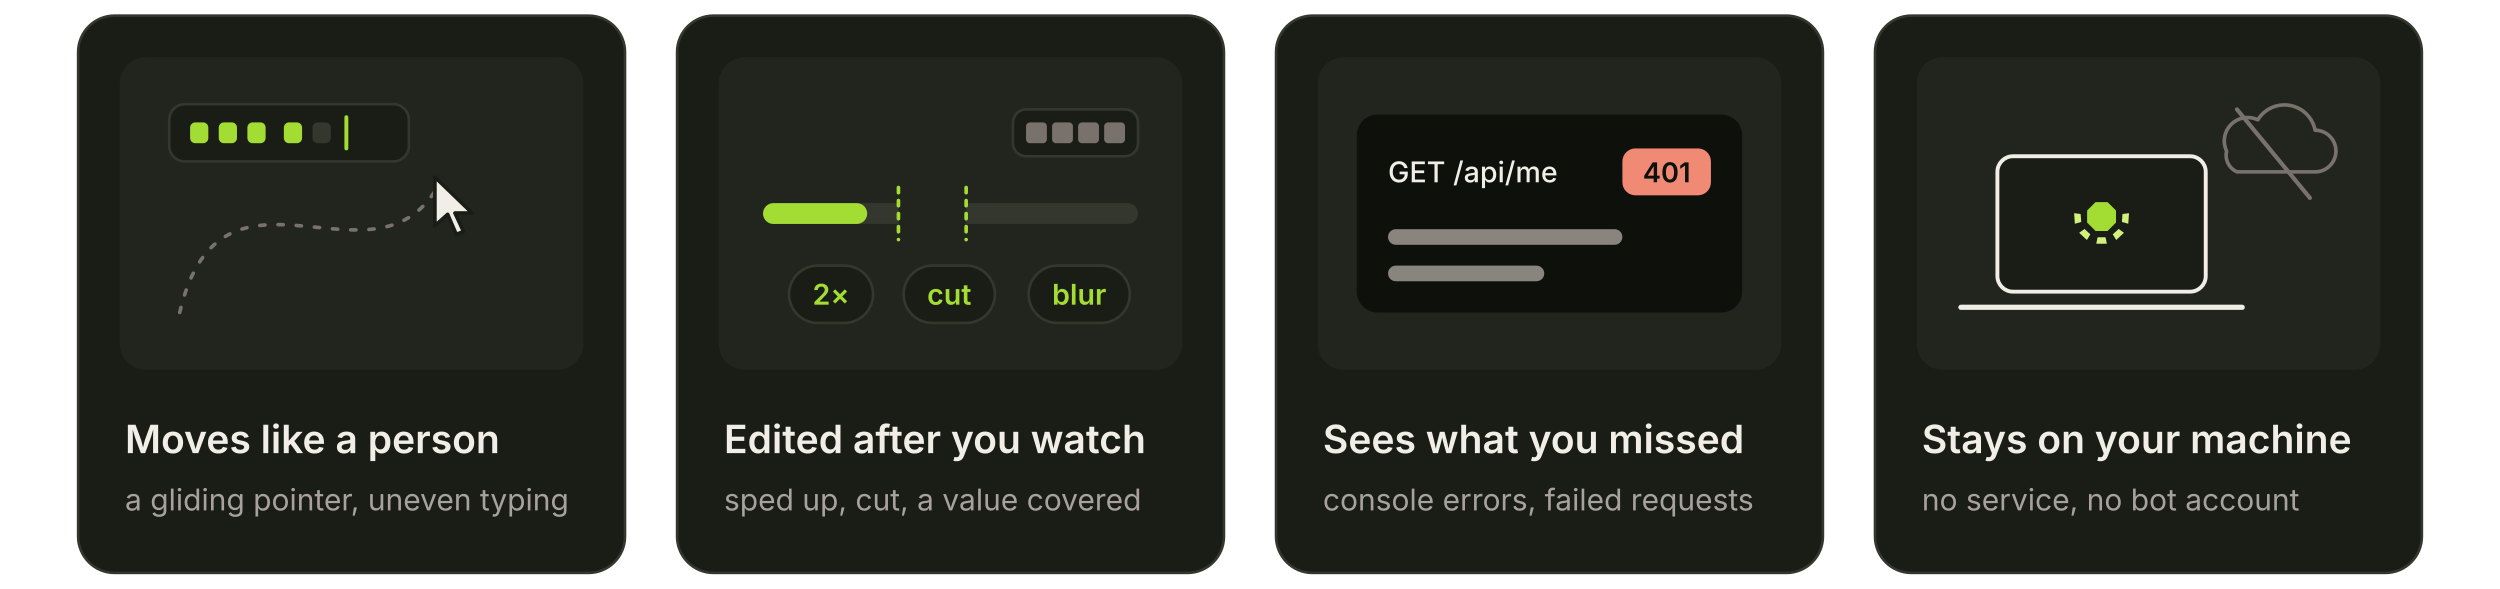
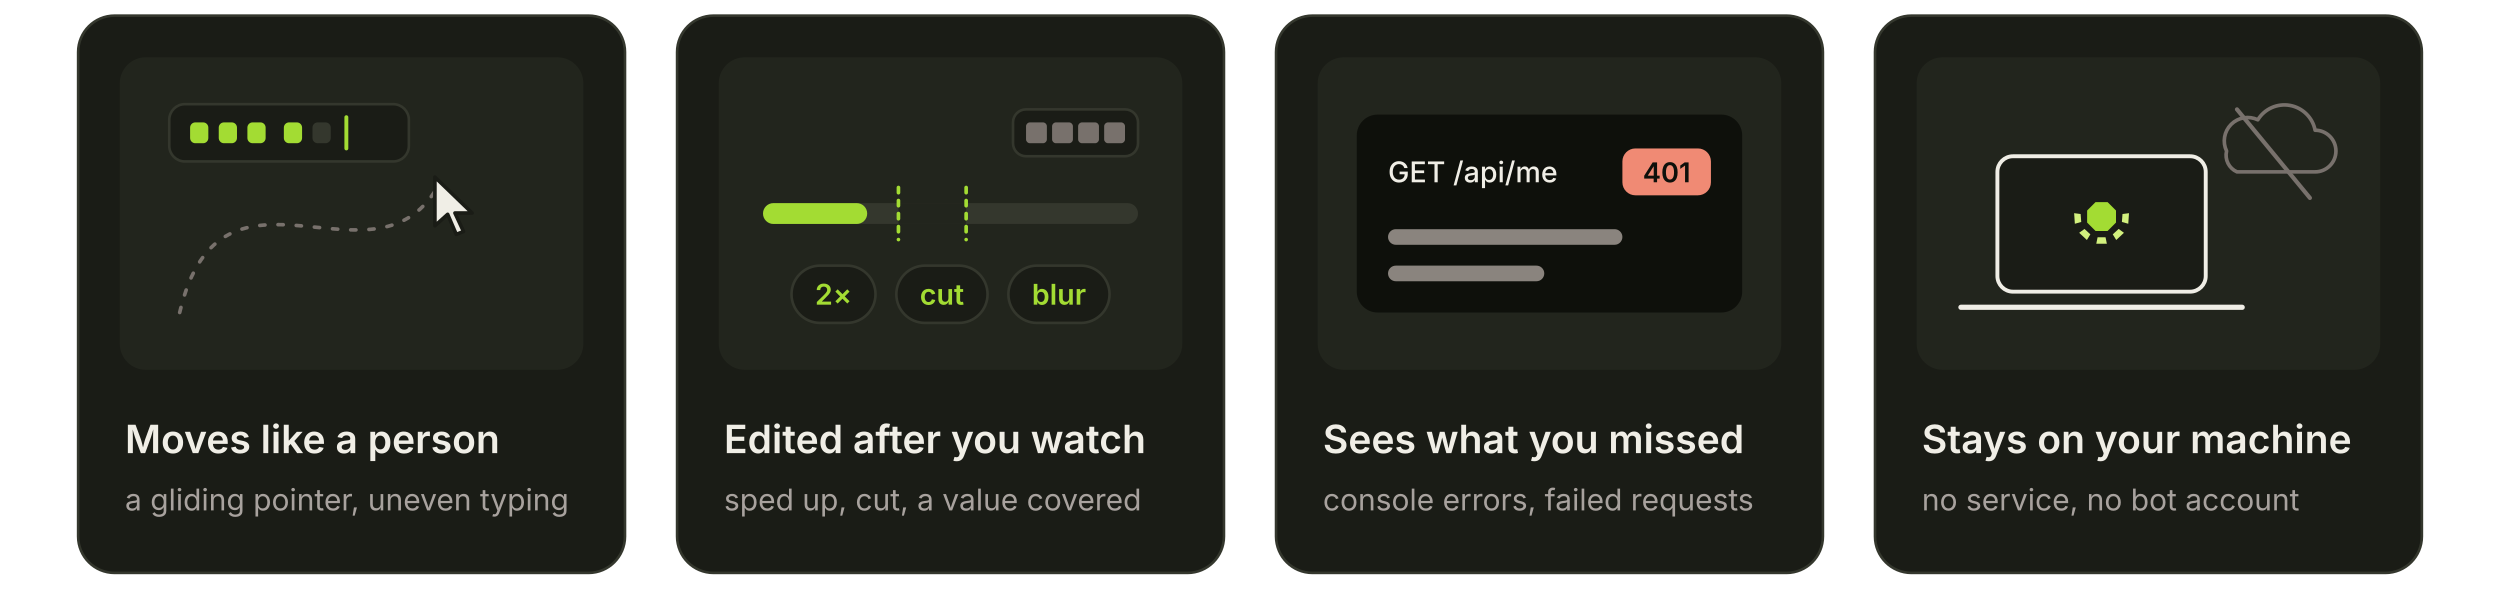
<svg xmlns="http://www.w3.org/2000/svg" viewBox="0 0 960 226" width="960" height="226" role="img" aria-label="Moves like a person, edited after you watch, catches console errors, stays on your machine">
  <defs>
    <path id="g0" d="M150 0V1490H552L835 721Q850 678 868 611Q887 543 906 465Q926 387 943 313Q961 238 973 181H919Q931 237 948 310Q966 384 985 462Q1005 541 1023 609Q1042 677 1056 721L1336 1490H1739V0H1473V752Q1473 800 1474 868Q1475 936 1477 1014Q1479 1092 1481 1172Q1483 1251 1483 1323H1502Q1482 1244 1459 1162Q1435 1079 1412 1001Q1389 924 1369 859Q1348 794 1333 752L1058 0H831L552 752Q537 794 517 857Q496 921 473 998Q449 1075 426 1158Q402 1242 379 1323H401Q402 1256 404 1177Q406 1099 408 1020Q409 941 411 872Q412 802 412 752V0Z" />
    <path id="g1" d="M623 -23Q460 -23 340 50Q220 122 155 252Q89 381 89 553Q89 727 155 858Q220 988 340 1060Q460 1132 623 1132Q787 1132 907 1060Q1027 988 1092 858Q1158 727 1158 553Q1158 381 1092 252Q1027 122 907 50Q787 -23 623 -23ZM623 188Q714 188 774 237Q835 286 864 369Q894 452 894 554Q894 657 864 740Q835 823 774 872Q714 921 623 921Q532 921 473 872Q413 823 383 740Q354 658 354 554Q354 452 383 369Q413 286 473 237Q532 188 623 188Z" />
    <path id="g2" d="M455 0 39 1118H317L521 510Q557 403 583 295Q609 187 636 76H571Q599 187 624 295Q650 403 685 510L888 1118H1164L746 0Z" />
    <path id="g3" d="M632 -23Q463 -23 342 48Q220 119 154 248Q89 377 89 552Q89 725 154 855Q218 985 337 1059Q455 1132 615 1132Q717 1132 809 1099Q902 1066 973 997Q1045 928 1085 822Q1126 715 1126 568V486H212V663H997L875 611Q875 705 846 777Q817 848 759 888Q702 928 616 928Q530 928 470 888Q410 847 379 779Q347 712 347 629V507Q347 401 383 328Q419 255 484 218Q549 181 635 181Q692 181 739 198Q785 214 819 246Q853 279 870 326L1109 277Q1082 187 1017 120Q952 52 854 15Q757 -23 632 -23Z" />
    <path id="g4" d="M561 -23Q432 -23 333 14Q234 51 171 122Q107 193 88 294L331 340Q354 257 413 217Q471 176 566 176Q662 176 718 215Q775 253 775 310Q775 358 738 390Q701 421 624 438L433 479Q275 513 197 591Q119 669 119 792Q119 896 176 972Q233 1048 335 1090Q436 1132 570 1132Q697 1132 788 1096Q880 1060 936 995Q993 931 1015 844L783 798Q764 857 714 897Q664 938 573 938Q490 938 435 902Q379 865 379 808Q379 759 416 727Q453 695 538 677L728 637Q887 603 964 528Q1041 453 1041 335Q1041 229 980 148Q919 68 810 23Q702 -23 561 -23Z" />
    <path id="g6" d="M398 1490V0H138V1490Z" />
    <path id="g7" d="M138 0V1118H398V0ZM268 1276Q206 1276 161 1318Q117 1360 117 1418Q117 1478 161 1520Q206 1561 268 1561Q331 1561 375 1520Q420 1478 420 1419Q420 1360 375 1318Q331 1276 268 1276Z" />
    <path id="g8" d="M376 352V667H417L820 1118H1125L631 567H577ZM138 0V1490H398V0ZM839 0 473 509 649 693 1151 0Z" />
    <path id="g9" d="M450 -23Q344 -23 259 15Q174 54 125 129Q76 204 76 314Q76 409 111 471Q147 533 207 570Q268 607 344 626Q420 645 502 653Q599 664 660 672Q721 680 749 698Q778 716 778 754V759Q778 814 756 852Q734 891 690 911Q647 932 583 932Q518 932 471 912Q423 892 393 860Q363 828 349 791L108 840Q141 939 210 1004Q279 1068 375 1100Q470 1132 582 1132Q661 1132 741 1113Q822 1095 889 1051Q956 1007 997 933Q1038 859 1038 747V0H789V154H779Q754 107 711 66Q667 26 602 1Q538 -23 450 -23ZM517 170Q598 170 656 202Q715 234 747 286Q780 339 780 401V533Q767 523 737 514Q706 505 669 498Q631 491 595 486Q558 481 533 478Q475 470 428 452Q381 434 354 401Q328 369 328 317Q328 269 352 236Q377 204 419 187Q462 170 517 170Z" />
    <path id="g10" d="M138 -418V1118H392V933H409Q429 973 466 1019Q503 1065 566 1099Q630 1132 729 1132Q859 1132 963 1066Q1067 1000 1128 871Q1190 743 1190 557Q1190 373 1130 244Q1070 115 965 48Q861 -20 728 -20Q633 -20 569 12Q505 45 467 91Q429 137 409 177H398V-418ZM658 194Q745 194 804 241Q863 289 893 371Q923 454 923 558Q923 662 894 743Q864 825 805 871Q746 918 658 918Q572 918 513 873Q454 828 423 748Q393 667 393 558Q393 449 424 367Q454 285 514 239Q573 194 658 194Z" />
    <path id="g11" d="M138 0V1118H390V931H402Q432 1028 507 1081Q582 1133 678 1133Q700 1133 727 1131Q754 1129 773 1126V887Q757 892 721 896Q685 900 650 900Q578 900 520 869Q463 838 430 784Q398 729 398 658V0Z" />
    <path id="g12" d="M398 655V0H138V1118H384L388 842H367Q414 987 505 1059Q596 1132 733 1132Q848 1132 934 1083Q1020 1034 1068 940Q1115 846 1115 711V0H855V671Q855 783 797 847Q739 911 637 911Q568 911 514 881Q460 851 429 794Q398 736 398 655Z" />
    <path id="g13" d="M471 -26Q365 -26 278 14Q192 54 141 131Q90 208 90 318Q90 414 128 474Q166 534 230 568Q293 603 370 620Q447 637 525 647Q625 660 688 667Q751 674 782 691Q812 708 812 749V755Q812 825 786 874Q760 922 708 948Q656 974 578 974Q498 974 441 949Q384 924 348 886Q313 849 295 810L122 867Q165 969 238 1026Q311 1084 399 1108Q487 1132 573 1132Q629 1132 700 1118Q772 1105 838 1065Q905 1025 948 946Q992 868 992 737V0H815V152H803Q784 113 742 72Q700 30 633 2Q566 -26 471 -26ZM502 133Q602 133 671 172Q740 211 776 274Q812 336 812 404V559Q801 546 764 536Q727 525 680 517Q632 509 588 504Q543 498 517 495Q452 487 396 468Q339 448 305 410Q271 373 271 309Q271 251 301 212Q331 173 383 153Q435 133 502 133Z" />
    <path id="g15" d="M611 -442Q487 -442 396 -410Q306 -379 246 -327Q186 -275 151 -214L297 -120Q321 -152 356 -191Q392 -230 452 -258Q513 -285 611 -285Q745 -285 832 -221Q918 -157 918 -19V205H901Q882 173 848 129Q813 85 748 52Q684 18 576 18Q442 18 335 82Q228 145 166 267Q104 389 104 564Q104 737 165 864Q226 992 334 1062Q441 1132 580 1132Q688 1132 752 1096Q817 1061 852 1015Q887 969 906 939H923V1118H1098V-29Q1098 -173 1033 -264Q968 -356 858 -399Q747 -442 611 -442ZM606 178Q708 178 778 224Q848 271 884 358Q920 446 920 568Q920 687 884 778Q849 868 779 920Q709 971 606 971Q500 971 429 916Q358 862 322 771Q287 680 287 568Q287 453 323 365Q359 277 430 228Q501 178 606 178Z" />
    <path id="g16" d="M338 1490V0H158V1490Z" />
    <path id="g17" d="M158 0V1118H338V0ZM249 1301Q198 1301 161 1336Q124 1371 124 1420Q124 1470 161 1504Q198 1539 249 1539Q301 1539 338 1504Q375 1470 375 1420Q375 1371 338 1336Q301 1301 249 1301Z" />
    <path id="g18" d="M577 -24Q438 -24 331 47Q224 118 164 248Q104 378 104 556Q104 733 164 862Q225 992 332 1062Q439 1132 578 1132Q687 1132 751 1096Q815 1060 850 1014Q884 969 902 939H916V1490H1096V0H922V173H902Q884 142 848 96Q813 49 748 12Q684 -24 577 -24ZM604 137Q706 137 776 190Q846 244 882 339Q918 434 918 558Q918 682 882 774Q847 867 777 919Q707 971 604 971Q498 971 428 916Q357 861 322 768Q287 674 287 558Q287 441 322 346Q358 250 429 194Q500 137 604 137Z" />
    <path id="g19" d="M338 670V0H158V1118H331L332 847H307Q358 1002 452 1067Q547 1132 674 1132Q787 1132 872 1086Q957 1039 1004 946Q1052 852 1052 710V0H872V695Q872 824 804 897Q737 970 620 970Q540 970 476 935Q412 900 375 833Q338 766 338 670Z" />
    <path id="g20" d="M158 -418V1118H332V939H352Q371 969 405 1014Q439 1060 503 1096Q567 1132 676 1132Q816 1132 922 1062Q1029 992 1090 862Q1150 733 1150 556Q1150 378 1090 248Q1030 118 924 47Q817 -24 677 -24Q571 -24 506 12Q441 49 406 96Q371 142 352 173H338V-418ZM650 137Q755 137 826 194Q896 250 932 346Q967 441 967 558Q967 674 932 768Q897 861 826 916Q756 971 650 971Q547 971 477 919Q407 867 372 774Q336 682 336 558Q336 434 372 339Q408 244 478 190Q549 137 650 137Z" />
    <path id="g21" d="M613 -24Q461 -24 346 48Q232 120 168 250Q104 380 104 552Q104 727 168 858Q232 988 346 1060Q461 1132 613 1132Q766 1132 881 1060Q996 988 1060 858Q1124 727 1124 552Q1124 380 1060 250Q996 120 881 48Q766 -24 613 -24ZM613 137Q726 137 799 195Q872 253 907 348Q942 442 942 552Q942 663 907 758Q872 854 799 912Q726 971 613 971Q501 971 429 912Q357 854 322 759Q287 664 287 552Q287 442 322 348Q357 253 429 195Q501 137 613 137Z" />
    <path id="g22" d="M598 1118V964H20V1118ZM188 1384H368V290Q368 215 398 180Q429 146 500 146Q517 146 544 150Q570 154 592 158L629 6Q601 -4 566 -9Q530 -14 495 -14Q350 -14 269 62Q188 139 188 276Z" />
    <path id="g23" d="M628 -24Q466 -24 348 48Q231 120 168 249Q104 378 104 550Q104 722 166 853Q228 984 342 1058Q455 1132 607 1132Q696 1132 782 1102Q869 1073 940 1008Q1010 942 1052 835Q1094 728 1094 573V498H226V650H997L913 594Q913 704 878 790Q844 875 776 924Q708 972 607 972Q506 972 434 922Q362 873 324 794Q286 714 286 623V522Q286 398 329 312Q372 225 450 180Q527 136 629 136Q695 136 749 155Q803 174 842 212Q881 251 902 308L1076 260Q1050 176 988 112Q926 48 834 12Q743 -24 628 -24Z" />
    <path id="g24" d="M158 0V1118H332V946H344Q375 1031 454 1082Q534 1134 634 1134Q654 1134 682 1133Q709 1132 725 1131V950Q717 952 685 956Q653 960 617 960Q537 960 474 926Q410 893 374 834Q338 776 338 700V0Z" />
    <path id="g25" d="M128 -359 216 208H422L266 -359Z" />
    <path id="g26" d="M537 -14Q424 -14 338 32Q253 79 206 173Q158 267 158 408V1118H338V423Q338 294 406 221Q474 148 591 148Q671 148 734 183Q798 218 835 286Q872 353 872 448V1118H1053V0H879V271H903Q851 114 756 50Q660 -14 537 -14Z" />
    <path id="g27" d="M481 0 54 1118H251L489 455Q527 352 554 250Q580 147 609 51H543Q572 147 598 250Q625 352 662 455L900 1118H1097L670 0Z" />
    <path id="g28" d="M140 -405 186 -249 205 -254Q260 -268 305 -262Q350 -255 386 -217Q422 -179 449 -99L481 -6L54 1118H251L489 455Q527 351 553 249Q579 147 608 51H542Q571 147 598 250Q624 352 661 455L901 1118H1097L606 -167Q572 -256 524 -314Q477 -371 414 -398Q351 -426 272 -426Q224 -426 189 -419Q154 -412 140 -405Z" />
    <path id="g29" d="M134 0V192L651 701Q724 776 773 834Q823 892 849 947Q874 1001 874 1065Q874 1135 842 1186Q809 1237 754 1265Q698 1292 627 1292Q552 1292 497 1262Q441 1232 411 1176Q381 1121 381 1044H126Q126 1185 191 1290Q255 1395 369 1452Q482 1510 630 1510Q779 1510 892 1454Q1005 1398 1068 1301Q1131 1203 1131 1078Q1131 995 1100 916Q1069 837 989 737Q909 638 763 498L504 234V223H1153V0Z" />
    <path id="g30" d="M1036 83 184 934 347 1099 1198 245ZM347 83 184 245 1036 1099 1198 934Z" />
    <path id="g31" d="M623 -23Q460 -23 340 50Q220 122 155 252Q89 381 89 553Q89 727 155 858Q220 988 340 1060Q460 1132 623 1132Q716 1132 796 1108Q876 1084 939 1038Q1002 993 1045 928Q1087 863 1105 781L862 730Q851 773 831 809Q810 844 780 869Q750 894 711 908Q672 921 625 921Q534 921 474 873Q414 824 384 742Q354 659 354 554Q354 451 384 368Q414 285 474 237Q534 188 625 188Q673 188 712 202Q752 216 783 242Q813 268 834 305Q855 342 865 387L1108 336Q1090 252 1048 186Q1005 120 942 73Q878 27 798 2Q717 -23 623 -23Z" />
    <path id="g32" d="M521 -14Q406 -14 320 35Q233 84 186 179Q138 273 138 407V1118H398V447Q398 335 456 271Q515 207 617 207Q686 207 740 237Q794 267 825 325Q855 383 855 463V1118H1116V0H869L866 276H886Q839 130 747 58Q655 -14 521 -14Z" />
    <path id="g33" d="M655 1118V914H20V1118ZM179 1384H439V315Q439 254 465 226Q491 197 550 197Q568 197 597 202Q627 206 645 210L686 9Q643 -4 598 -10Q553 -15 512 -15Q351 -15 265 65Q179 145 179 293Z" />
    <path id="g34" d="M728 -20Q633 -20 569 12Q505 45 467 91Q429 137 409 177H392V0H138V1490H398V933H409Q429 973 466 1019Q503 1065 566 1099Q630 1132 729 1132Q859 1132 963 1066Q1067 1000 1128 871Q1190 743 1190 557Q1190 373 1130 244Q1070 115 965 48Q861 -20 728 -20ZM658 194Q745 194 804 241Q863 289 893 371Q923 454 923 558Q923 662 894 743Q864 825 805 871Q746 918 658 918Q572 918 513 873Q454 828 423 748Q393 667 393 558Q393 449 424 367Q454 285 514 239Q573 194 658 194Z" />
    <path id="g35" d="M150 0V1490H1118V1265H417V863H1066V641H417V225H1122V0Z" />
    <path id="g36" d="M550 -20Q418 -20 314 48Q209 115 149 244Q89 373 89 557Q89 743 150 871Q212 1000 316 1066Q421 1132 549 1132Q649 1132 712 1099Q776 1065 813 1019Q851 973 870 933H881V1490H1141V0H886V177H870Q850 137 812 91Q773 45 710 12Q647 -20 550 -20ZM621 194Q706 194 765 239Q824 285 855 367Q886 449 886 558Q886 667 855 748Q825 828 765 873Q706 918 621 918Q533 918 474 871Q415 825 385 743Q355 662 355 558Q355 454 385 371Q415 289 475 241Q534 194 621 194Z" />
    <path id="g37" d="M726 1118V914H20V1118ZM225 0V1225Q225 1337 272 1411Q318 1485 398 1523Q477 1560 572 1560Q641 1560 694 1549Q747 1538 772 1529L719 1327Q702 1332 678 1338Q653 1343 620 1343Q547 1343 516 1307Q484 1271 484 1205V0Z" />
    <path id="g38" d="M127 -399 188 -196 219 -204Q278 -219 324 -213Q370 -206 401 -172Q432 -139 445 -75L461 -4L39 1118H317L521 510Q557 402 580 295Q603 188 631 76H563Q590 188 617 296Q644 403 680 510L891 1118H1166L686 -144Q652 -233 601 -297Q550 -360 476 -393Q402 -426 301 -426Q246 -426 199 -418Q153 -410 127 -399Z" />
    <path id="g39" d="M377 0 44 1118H318L428 680Q453 572 483 443Q513 314 540 156H507Q534 310 565 439Q596 569 624 680L737 1118H985L1095 680Q1122 571 1152 441Q1183 312 1211 156H1178Q1205 311 1233 440Q1262 569 1289 680L1399 1118H1675L1341 0H1078L947 456Q927 525 908 604Q889 683 871 765Q853 848 835 924H883Q865 848 847 766Q828 683 809 603Q791 523 771 456L640 0Z" />
    <path id="g40" d="M398 655V0H138V1490H394V842H367Q414 987 505 1059Q596 1132 733 1132Q848 1132 934 1083Q1021 1034 1068 940Q1116 846 1116 711V0H855V671Q855 783 797 847Q739 911 637 911Q568 911 514 881Q460 851 429 794Q398 736 398 655Z" />
    <path id="g41" d="M538 -24Q423 -24 334 10Q244 43 186 109Q128 175 108 271L279 312Q303 220 370 177Q436 134 536 134Q653 134 722 184Q792 234 792 303Q792 361 752 400Q711 438 628 457L442 501Q290 537 216 612Q142 688 142 806Q142 902 196 976Q250 1049 344 1090Q437 1132 556 1132Q671 1132 752 1098Q832 1063 882 1002Q933 942 958 863L795 821Q772 881 718 930Q665 979 557 979Q457 979 390 933Q324 887 324 817Q324 755 369 718Q414 680 512 657L681 617Q833 581 906 506Q979 430 979 315Q979 217 924 140Q868 64 768 20Q669 -24 538 -24Z" />
    <path id="g42" d="M613 -24Q461 -24 346 48Q232 120 168 250Q104 380 104 552Q104 727 168 858Q232 988 346 1060Q461 1132 613 1132Q694 1132 766 1111Q838 1090 898 1050Q957 1011 1000 954Q1043 896 1066 823L893 774Q881 817 856 853Q831 889 796 916Q760 942 714 956Q668 971 613 971Q501 971 429 912Q357 854 322 759Q287 664 287 552Q287 442 322 348Q357 253 429 195Q501 137 613 137Q669 137 716 152Q763 167 800 194Q836 222 861 260Q886 298 898 343L1070 294Q1048 219 1004 160Q961 102 901 60Q841 19 768 -2Q695 -24 613 -24Z" />
    <path id="g43" d="M791 -20Q589 -20 436 73Q284 166 198 337Q113 509 113 744Q113 982 199 1154Q286 1325 437 1418Q588 1510 781 1510Q901 1510 1006 1475Q1110 1439 1193 1373Q1275 1308 1328 1217Q1382 1127 1400 1019H1166Q1146 1084 1111 1137Q1076 1189 1027 1226Q979 1263 918 1283Q856 1302 783 1302Q657 1302 557 1238Q456 1174 398 1050Q339 925 339 745Q339 565 398 441Q456 317 558 252Q660 188 792 188Q912 188 1001 236Q1091 285 1141 375Q1190 464 1190 586L1249 576H825V764H1413V593Q1413 405 1332 267Q1252 130 1112 55Q972 -20 791 -20Z" />
    <path id="g44" d="M165 0V1490H1103V1294H393V850H1052V655H393V196H1109V0Z" />
    <path id="g45" d="M90 1294V1490H1247V1294H784V0H555V1294Z" />
    <path id="g47" d="M717 1560 237 -224H40L520 1560Z" />
    <path id="g48" d="M461 -25Q355 -25 269 15Q183 54 133 130Q83 206 83 316Q83 411 120 472Q156 533 218 569Q281 605 357 623Q434 641 513 650Q612 662 674 670Q736 677 765 695Q795 712 795 751V757Q795 820 771 863Q747 906 699 930Q652 953 581 953Q508 953 456 930Q403 908 371 873Q338 838 322 800L115 854Q153 954 224 1015Q295 1076 387 1104Q479 1132 577 1132Q645 1132 721 1116Q797 1100 864 1058Q931 1016 973 940Q1015 864 1015 742V0H802V153H791Q769 110 726 69Q683 28 618 2Q552 -25 461 -25ZM510 152Q600 152 664 187Q728 222 762 280Q796 338 796 403V546Q784 534 750 525Q717 515 674 508Q631 500 591 495Q551 490 525 487Q463 479 412 460Q360 441 330 406Q299 371 299 313Q299 260 327 224Q354 188 401 170Q448 152 510 152Z" />
    <path id="g49" d="M148 -418V1118H362V936H380Q400 971 435 1017Q471 1063 535 1097Q598 1132 703 1132Q837 1132 943 1064Q1048 996 1109 867Q1170 738 1170 556Q1170 376 1110 246Q1050 117 944 47Q839 -22 703 -22Q602 -22 537 12Q473 47 437 93Q400 139 380 175H368V-418ZM654 165Q750 165 815 217Q880 269 912 358Q945 447 945 558Q945 668 913 755Q880 843 816 894Q751 945 654 945Q560 945 495 896Q430 848 397 761Q364 675 364 558Q364 442 398 353Q431 265 496 215Q561 165 654 165Z" />
    <path id="g50" d="M148 0V1118H368V0ZM259 1289Q202 1289 161 1327Q120 1365 120 1419Q120 1474 161 1512Q202 1550 259 1550Q316 1550 357 1512Q397 1474 397 1419Q397 1365 357 1327Q316 1289 259 1289Z" />
    <path id="g51" d="M148 0V1118H357L363 859H346Q370 954 420 1015Q470 1076 537 1107Q604 1137 677 1137Q799 1137 874 1061Q949 986 975 851H947Q969 943 1023 1007Q1077 1071 1154 1104Q1230 1137 1317 1137Q1416 1137 1496 1094Q1577 1051 1624 966Q1671 881 1671 754V0H1451V732Q1451 844 1389 894Q1326 944 1241 944Q1172 944 1122 915Q1072 886 1045 834Q1018 783 1018 716V0H801V746Q801 836 744 890Q686 944 597 944Q536 944 484 916Q431 887 399 832Q368 776 368 695V0Z" />
    <path id="g52" d="M630 -23Q465 -23 345 48Q225 119 161 248Q96 377 96 551Q96 723 160 854Q223 985 339 1058Q455 1132 611 1132Q707 1132 796 1101Q885 1069 956 1002Q1027 935 1069 828Q1110 722 1110 570V492H219V656H997L894 602Q894 705 862 783Q830 862 768 906Q705 950 611 950Q518 950 452 905Q386 860 351 786Q317 713 317 626V514Q317 399 356 320Q396 240 467 199Q538 159 632 159Q694 159 744 176Q794 194 830 229Q867 265 886 317L1093 268Q1066 182 1003 116Q939 50 844 13Q750 -23 630 -23Z" />
    <path id="g53" d="M107 277V490L740 1490H916V1186H809L380 509V497H1264V277ZM816 0V341L821 438V1490H1072V0Z" />
    <path id="g54" d="M675 -20Q495 -20 367 70Q239 161 171 331Q103 502 103 744Q103 986 172 1157Q240 1328 368 1419Q495 1510 675 1510Q856 1510 984 1419Q1112 1328 1180 1157Q1248 986 1248 744Q1248 502 1180 331Q1113 161 985 70Q857 -20 675 -20ZM676 204Q773 204 841 268Q908 331 944 452Q979 572 979 744Q979 917 944 1038Q908 1159 841 1223Q773 1287 676 1287Q578 1287 510 1223Q443 1159 407 1038Q372 917 372 744Q372 572 407 452Q442 331 510 268Q578 204 676 204Z" />
    <path id="g55" d="M717 1490V0H452V1252H442L94 1002V1256L421 1490Z" />
    <path id="g56" d="M673 -23Q500 -23 372 31Q245 85 173 188Q101 291 95 438H358Q365 360 407 308Q449 256 518 231Q587 205 671 205Q759 205 826 232Q894 259 932 308Q970 356 970 420Q970 478 937 516Q903 554 842 581Q782 607 701 627L532 671Q345 719 241 816Q136 913 136 1071Q136 1203 207 1302Q278 1401 401 1455Q524 1510 680 1510Q839 1510 959 1455Q1079 1400 1146 1303Q1214 1206 1217 1082H958Q948 1178 872 1230Q797 1283 676 1283Q592 1283 532 1258Q471 1232 438 1188Q406 1144 406 1087Q406 1025 444 985Q483 945 541 921Q600 897 660 882L799 846Q882 826 960 793Q1038 760 1101 709Q1163 659 1200 587Q1237 515 1237 418Q1237 287 1170 188Q1103 88 977 32Q851 -23 673 -23Z" />
    <path id="g57" d="M138 0V1118H382L392 849H373Q397 949 448 1012Q498 1075 566 1105Q633 1136 707 1136Q828 1136 903 1060Q977 984 1008 836H977Q1000 936 1055 1003Q1111 1069 1188 1103Q1264 1136 1351 1136Q1452 1136 1532 1092Q1612 1048 1659 963Q1706 879 1706 754V0H1446V714Q1446 818 1389 866Q1332 914 1252 914Q1190 914 1144 887Q1098 860 1073 813Q1049 765 1049 702V0H795V726Q795 811 742 863Q689 914 606 914Q549 914 502 888Q454 862 426 811Q398 760 398 685V0Z" />
    <path id="g58" d="M678 1118V964H20V1118ZM240 0V1267Q240 1364 286 1429Q331 1494 404 1527Q477 1560 558 1560Q622 1560 664 1550Q706 1539 726 1530L676 1376Q662 1381 640 1387Q617 1393 579 1393Q496 1393 458 1350Q420 1308 420 1227V0Z" />
    <path id="g59" d="M1096 -418H916V173H902Q884 142 848 96Q813 49 748 12Q684 -24 577 -24Q438 -24 331 47Q224 118 164 248Q104 378 104 556Q104 733 164 862Q225 992 332 1062Q439 1132 578 1132Q687 1132 751 1096Q815 1060 850 1014Q884 969 902 939H922V1118H1096ZM604 137Q706 137 776 190Q846 244 882 339Q918 434 918 558Q918 682 882 774Q847 867 777 919Q707 971 604 971Q498 971 428 916Q357 861 322 768Q287 674 287 558Q287 441 322 346Q358 250 429 194Q500 137 604 137Z" />
    <path id="g60" d="M677 -24Q571 -24 506 12Q441 49 406 96Q371 142 352 173H332V0H158V1490H338V939H352Q371 969 405 1014Q439 1060 503 1096Q567 1132 676 1132Q816 1132 922 1062Q1029 992 1090 862Q1150 733 1150 556Q1150 378 1090 248Q1030 118 924 47Q817 -24 677 -24ZM650 137Q755 137 826 194Q896 250 932 346Q967 441 967 558Q967 674 932 768Q897 861 826 916Q756 971 650 971Q547 971 477 919Q407 867 372 774Q336 682 336 558Q336 434 372 339Q408 244 478 190Q549 137 650 137Z" />
  </defs>
  <rect x="30.0" y="6" width="210" height="214" rx="14" fill="#1A1C16" stroke="#34372D" stroke-width="1" />
  <rect x="46.0" y="22" width="178" height="120" rx="10" fill="#22251D" />
  <path d="M69.0 120 C85.0 52 145.0 116 169.0 70" fill="none" stroke="#78716C" stroke-width="1.4" stroke-linecap="round" stroke-linejoin="round" stroke-dasharray="2 5" />
  <path d="M167.0 68.0 L167.0 86.7 L171.9 82.3 L175.2 90.0 L178.0 88.9 L174.7 81.8 L181.3 81.8 Z" fill="#F0EEE6" stroke="#1A1C16" stroke-width="1.4" stroke-linejoin="round" />
  <rect x="65.0" y="40" width="92" height="22" rx="6" fill="#1A1C16" stroke="#34372D" stroke-width="1" />
  <rect x="73.0" y="47" width="7" height="8" rx="2" fill="#A3DC33" />
  <rect x="84.0" y="47" width="7" height="8" rx="2" fill="#A3DC33" />
  <rect x="95.0" y="47" width="7" height="8" rx="2" fill="#A3DC33" />
  <rect x="109.0" y="47" width="7" height="8" rx="2" fill="#A3DC33" />
  <rect x="120.0" y="47" width="7" height="8" rx="2" fill="#34372D" />
  <path d="M133.0 45 V57" fill="none" stroke="#A3DC33" stroke-width="1.5" stroke-linecap="round" stroke-linejoin="round" />
  <g fill="#F0EEE6">
    <use href="#g0" transform="translate(48.00 174) scale(0.00732 -0.00732)" />
    <use href="#g1" transform="translate(61.84 174) scale(0.00732 -0.00732)" />
    <use href="#g2" transform="translate(70.69 174) scale(0.00732 -0.00732)" />
    <use href="#g3" transform="translate(79.22 174) scale(0.00732 -0.00732)" />
    <use href="#g4" transform="translate(88.09 174) scale(0.00732 -0.00732)" />
    <use href="#g6" transform="translate(100.10 174) scale(0.00732 -0.00732)" />
    <use href="#g7" transform="translate(104.03 174) scale(0.00732 -0.00732)" />
    <use href="#g8" transform="translate(107.96 174) scale(0.00732 -0.00732)" />
    <use href="#g3" transform="translate(116.16 174) scale(0.00732 -0.00732)" />
    <use href="#g9" transform="translate(128.81 174) scale(0.00732 -0.00732)" />
    <use href="#g10" transform="translate(141.20 174) scale(0.00732 -0.00732)" />
    <use href="#g3" transform="translate(150.56 174) scale(0.00732 -0.00732)" />
    <use href="#g11" transform="translate(159.43 174) scale(0.00732 -0.00732)" />
    <use href="#g4" transform="translate(165.39 174) scale(0.00732 -0.00732)" />
    <use href="#g1" transform="translate(173.62 174) scale(0.00732 -0.00732)" />
    <use href="#g12" transform="translate(182.76 174) scale(0.00732 -0.00732)" />
  </g>
  <g fill="#A8A29E">
    <use href="#g13" transform="translate(48.00 196) scale(0.00562 -0.00562)" />
    <use href="#g15" transform="translate(57.69 196) scale(0.00562 -0.00562)" />
    <use href="#g16" transform="translate(64.74 196) scale(0.00562 -0.00562)" />
    <use href="#g17" transform="translate(67.53 196) scale(0.00562 -0.00562)" />
    <use href="#g18" transform="translate(70.31 196) scale(0.00562 -0.00562)" />
    <use href="#g17" transform="translate(77.36 196) scale(0.00562 -0.00562)" />
    <use href="#g19" transform="translate(80.14 196) scale(0.00562 -0.00562)" />
    <use href="#g15" transform="translate(86.94 196) scale(0.00562 -0.00562)" />
    <use href="#g20" transform="translate(97.22 196) scale(0.00562 -0.00562)" />
    <use href="#g21" transform="translate(104.26 196) scale(0.00562 -0.00562)" />
    <use href="#g17" transform="translate(111.16 196) scale(0.00562 -0.00562)" />
    <use href="#g19" transform="translate(113.95 196) scale(0.00562 -0.00562)" />
    <use href="#g22" transform="translate(120.74 196) scale(0.00562 -0.00562)" />
    <use href="#g23" transform="translate(124.39 196) scale(0.00562 -0.00562)" />
    <use href="#g24" transform="translate(131.09 196) scale(0.00562 -0.00562)" />
    <use href="#g25" transform="translate(134.70 196) scale(0.00562 -0.00562)" />
    <use href="#g26" transform="translate(141.25 196) scale(0.00562 -0.00562)" />
    <use href="#g19" transform="translate(148.05 196) scale(0.00562 -0.00562)" />
    <use href="#g23" transform="translate(154.85 196) scale(0.00562 -0.00562)" />
    <use href="#g27" transform="translate(161.33 196) scale(0.00562 -0.00562)" />
    <use href="#g23" transform="translate(167.57 196) scale(0.00562 -0.00562)" />
    <use href="#g19" transform="translate(174.27 196) scale(0.00562 -0.00562)" />
    <use href="#g22" transform="translate(184.30 196) scale(0.00562 -0.00562)" />
    <use href="#g28" transform="translate(188.29 196) scale(0.00562 -0.00562)" />
    <use href="#g20" transform="translate(194.75 196) scale(0.00562 -0.00562)" />
    <use href="#g17" transform="translate(201.79 196) scale(0.00562 -0.00562)" />
    <use href="#g19" transform="translate(204.58 196) scale(0.00562 -0.00562)" />
    <use href="#g15" transform="translate(211.37 196) scale(0.00562 -0.00562)" />
  </g>
  <rect x="260.0" y="6" width="210" height="214" rx="14" fill="#1A1C16" stroke="#34372D" stroke-width="1" />
  <rect x="276.0" y="22" width="178" height="120" rx="10" fill="#22251D" />
  <rect x="293.0" y="78" width="144" height="8" rx="4" fill="#34372D" />
  <rect x="293.0" y="78" width="40" height="8" rx="4" fill="#A3DC33" />
  <rect x="345.0" y="78" width="26" height="8" fill="#22251D" />
  <path d="M345.0 72 V92 M371.0 72 V92" fill="none" stroke="#A3DC33" stroke-width="1.4" stroke-linecap="round" stroke-linejoin="round" stroke-dasharray="2 3" />
-   <rect x="303.0" y="102" width="32.255" height="22" rx="11" fill="#1A1C16" stroke="#34372D" stroke-width="1" />
+   <rect x="303.937" y="102" width="32.255" height="22" rx="11" fill="#1A1C16" stroke="#34372D" stroke-width="1" />
  <g fill="#A3DC33">
-     <use href="#g29" transform="translate(312.00 117) scale(0.00537 -0.00537)" />
-     <use href="#g30" transform="translate(318.85 117) scale(0.00537 -0.00537)" />
-   </g>
-   <rect x="347.0" y="102" width="35.026" height="22" rx="11" fill="#1A1C16" stroke="#34372D" stroke-width="1" />
+     <use href="#g29" transform="translate(312.94 117) scale(0.00537 -0.00537)" />
+     <use href="#g30" transform="translate(319.79 117) scale(0.00537 -0.00537)" />
+   </g>
+   <rect x="344.192" y="102" width="35.026" height="22" rx="11" fill="#1A1C16" stroke="#34372D" stroke-width="1" />
  <g fill="#A3DC33">
-     <use href="#g31" transform="translate(356.00 117) scale(0.00537 -0.00537)" />
-     <use href="#g32" transform="translate(362.41 117) scale(0.00537 -0.00537)" />
-     <use href="#g33" transform="translate(369.14 117) scale(0.00537 -0.00537)" />
-   </g>
-   <rect x="395.0" y="102" width="38.845" height="22" rx="11" fill="#1A1C16" stroke="#34372D" stroke-width="1" />
+     <use href="#g31" transform="translate(353.19 117) scale(0.00537 -0.00537)" />
+     <use href="#g32" transform="translate(359.60 117) scale(0.00537 -0.00537)" />
+     <use href="#g33" transform="translate(366.33 117) scale(0.00537 -0.00537)" />
+   </g>
+   <rect x="387.218" y="102" width="38.845" height="22" rx="11" fill="#1A1C16" stroke="#34372D" stroke-width="1" />
  <g fill="#A3DC33">
-     <use href="#g34" transform="translate(404.00 117) scale(0.00537 -0.00537)" />
-     <use href="#g6" transform="translate(410.86 117) scale(0.00537 -0.00537)" />
-     <use href="#g32" transform="translate(413.74 117) scale(0.00537 -0.00537)" />
-     <use href="#g11" transform="translate(420.48 117) scale(0.00537 -0.00537)" />
+     <use href="#g34" transform="translate(396.22 117) scale(0.00537 -0.00537)" />
+     <use href="#g6" transform="translate(403.08 117) scale(0.00537 -0.00537)" />
+     <use href="#g32" transform="translate(405.96 117) scale(0.00537 -0.00537)" />
+     <use href="#g11" transform="translate(412.70 117) scale(0.00537 -0.00537)" />
  </g>
  <rect x="389.0" y="42" width="48" height="18" rx="5" fill="#1A1C16" stroke="#34372D" stroke-width="1" />
  <rect x="394.0" y="47" width="8" height="8" rx="1.5" fill="#78716C" />
  <rect x="404.0" y="47" width="8" height="8" rx="1.5" fill="#78716C" />
  <rect x="414.0" y="47" width="8" height="8" rx="1.5" fill="#78716C" />
  <rect x="424.0" y="47" width="8" height="8" rx="1.5" fill="#78716C" />
  <g fill="#F0EEE6">
    <use href="#g35" transform="translate(278.00 174) scale(0.00732 -0.00732)" />
    <use href="#g36" transform="translate(287.08 174) scale(0.00732 -0.00732)" />
    <use href="#g7" transform="translate(296.44 174) scale(0.00732 -0.00732)" />
    <use href="#g33" transform="translate(300.37 174) scale(0.00732 -0.00732)" />
    <use href="#g3" transform="translate(305.52 174) scale(0.00732 -0.00732)" />
    <use href="#g36" transform="translate(314.39 174) scale(0.00732 -0.00732)" />
    <use href="#g9" transform="translate(327.53 174) scale(0.00732 -0.00732)" />
    <use href="#g37" transform="translate(336.14 174) scale(0.00732 -0.00732)" />
    <use href="#g33" transform="translate(341.41 174) scale(0.00732 -0.00732)" />
    <use href="#g3" transform="translate(346.55 174) scale(0.00732 -0.00732)" />
    <use href="#g11" transform="translate(355.42 174) scale(0.00732 -0.00732)" />
    <use href="#g38" transform="translate(365.16 174) scale(0.00732 -0.00732)" />
    <use href="#g1" transform="translate(373.71 174) scale(0.00732 -0.00732)" />
    <use href="#g32" transform="translate(382.84 174) scale(0.00732 -0.00732)" />
    <use href="#g39" transform="translate(395.80 174) scale(0.00732 -0.00732)" />
    <use href="#g9" transform="translate(408.36 174) scale(0.00732 -0.00732)" />
    <use href="#g33" transform="translate(416.98 174) scale(0.00732 -0.00732)" />
    <use href="#g31" transform="translate(422.13 174) scale(0.00732 -0.00732)" />
    <use href="#g40" transform="translate(430.86 174) scale(0.00732 -0.00732)" />
  </g>
  <g fill="#A8A29E">
    <use href="#g41" transform="translate(278.00 196) scale(0.00562 -0.00562)" />
    <use href="#g20" transform="translate(284.07 196) scale(0.00562 -0.00562)" />
    <use href="#g23" transform="translate(291.11 196) scale(0.00562 -0.00562)" />
    <use href="#g18" transform="translate(297.82 196) scale(0.00562 -0.00562)" />
    <use href="#g26" transform="translate(308.09 196) scale(0.00562 -0.00562)" />
    <use href="#g20" transform="translate(314.89 196) scale(0.00562 -0.00562)" />
    <use href="#g25" transform="translate(321.93 196) scale(0.00562 -0.00562)" />
    <use href="#g42" transform="translate(328.48 196) scale(0.00562 -0.00562)" />
    <use href="#g26" transform="translate(335.05 196) scale(0.00562 -0.00562)" />
    <use href="#g22" transform="translate(341.85 196) scale(0.00562 -0.00562)" />
    <use href="#g25" transform="translate(345.61 196) scale(0.00562 -0.00562)" />
    <use href="#g13" transform="translate(352.16 196) scale(0.00562 -0.00562)" />
    <use href="#g27" transform="translate(361.85 196) scale(0.00562 -0.00562)" />
    <use href="#g13" transform="translate(368.26 196) scale(0.00562 -0.00562)" />
    <use href="#g16" transform="translate(374.72 196) scale(0.00562 -0.00562)" />
    <use href="#g26" transform="translate(377.50 196) scale(0.00562 -0.00562)" />
    <use href="#g23" transform="translate(384.30 196) scale(0.00562 -0.00562)" />
    <use href="#g42" transform="translate(394.24 196) scale(0.00562 -0.00562)" />
    <use href="#g21" transform="translate(400.81 196) scale(0.00562 -0.00562)" />
    <use href="#g27" transform="translate(407.48 196) scale(0.00562 -0.00562)" />
    <use href="#g23" transform="translate(413.72 196) scale(0.00562 -0.00562)" />
    <use href="#g24" transform="translate(420.42 196) scale(0.00562 -0.00562)" />
    <use href="#g23" transform="translate(424.56 196) scale(0.00562 -0.00562)" />
    <use href="#g18" transform="translate(431.27 196) scale(0.00562 -0.00562)" />
  </g>
  <rect x="490.0" y="6" width="210" height="214" rx="14" fill="#1A1C16" stroke="#34372D" stroke-width="1" />
  <rect x="506.0" y="22" width="178" height="120" rx="10" fill="#22251D" />
  <rect x="521.0" y="44" width="148" height="76" rx="8" fill="#0E100B" />
  <g fill="#F0EEE6">
    <use href="#g43" transform="translate(533.00 70) scale(0.00537 -0.00537)" />
    <use href="#g44" transform="translate(541.22 70) scale(0.00537 -0.00537)" />
    <use href="#g45" transform="translate(547.86 70) scale(0.00537 -0.00537)" />
    <use href="#g47" transform="translate(557.97 70) scale(0.00537 -0.00537)" />
    <use href="#g48" transform="translate(562.04 70) scale(0.00537 -0.00537)" />
    <use href="#g49" transform="translate(568.28 70) scale(0.00537 -0.00537)" />
    <use href="#g50" transform="translate(575.08 70) scale(0.00537 -0.00537)" />
    <use href="#g47" transform="translate(577.85 70) scale(0.00537 -0.00537)" />
    <use href="#g51" transform="translate(581.92 70) scale(0.00537 -0.00537)" />
    <use href="#g52" transform="translate(591.69 70) scale(0.00537 -0.00537)" />
  </g>
  <rect x="623.0" y="57" width="34" height="18" rx="5" fill="#F08A74" />
  <g fill="#0E100B">
    <use href="#g53" transform="translate(630.82 70) scale(0.00513 -0.00513)" />
    <use href="#g54" transform="translate(637.81 70) scale(0.00513 -0.00513)" />
    <use href="#g55" transform="translate(644.74 70) scale(0.00513 -0.00513)" />
  </g>
  <rect x="533.0" y="88" width="90" height="6" rx="3" fill="#8A847E" />
  <rect x="533.0" y="102" width="60" height="6" rx="3" fill="#8A847E" />
  <g fill="#F0EEE6">
    <use href="#g56" transform="translate(508.00 174) scale(0.00732 -0.00732)" />
    <use href="#g3" transform="translate(517.76 174) scale(0.00732 -0.00732)" />
    <use href="#g3" transform="translate(526.63 174) scale(0.00732 -0.00732)" />
    <use href="#g4" transform="translate(535.50 174) scale(0.00732 -0.00732)" />
    <use href="#g39" transform="translate(547.51 174) scale(0.00732 -0.00732)" />
    <use href="#g40" transform="translate(560.10 174) scale(0.00732 -0.00732)" />
    <use href="#g9" transform="translate(569.29 174) scale(0.00732 -0.00732)" />
    <use href="#g33" transform="translate(577.90 174) scale(0.00732 -0.00732)" />
    <use href="#g38" transform="translate(586.98 174) scale(0.00732 -0.00732)" />
    <use href="#g1" transform="translate(595.52 174) scale(0.00732 -0.00732)" />
    <use href="#g32" transform="translate(604.66 174) scale(0.00732 -0.00732)" />
    <use href="#g57" transform="translate(617.62 174) scale(0.00732 -0.00732)" />
    <use href="#g7" transform="translate(631.13 174) scale(0.00732 -0.00732)" />
    <use href="#g4" transform="translate(635.05 174) scale(0.00732 -0.00732)" />
    <use href="#g4" transform="translate(643.29 174) scale(0.00732 -0.00732)" />
    <use href="#g3" transform="translate(651.53 174) scale(0.00732 -0.00732)" />
    <use href="#g36" transform="translate(660.40 174) scale(0.00732 -0.00732)" />
  </g>
  <g fill="#A8A29E">
    <use href="#g42" transform="translate(508.00 196) scale(0.00562 -0.00562)" />
    <use href="#g21" transform="translate(514.57 196) scale(0.00562 -0.00562)" />
    <use href="#g19" transform="translate(521.47 196) scale(0.00562 -0.00562)" />
    <use href="#g41" transform="translate(528.26 196) scale(0.00562 -0.00562)" />
    <use href="#g21" transform="translate(534.33 196) scale(0.00562 -0.00562)" />
    <use href="#g16" transform="translate(541.23 196) scale(0.00562 -0.00562)" />
    <use href="#g23" transform="translate(544.01 196) scale(0.00562 -0.00562)" />
    <use href="#g23" transform="translate(553.95 196) scale(0.00562 -0.00562)" />
    <use href="#g24" transform="translate(560.65 196) scale(0.00562 -0.00562)" />
    <use href="#g24" transform="translate(565.16 196) scale(0.00562 -0.00562)" />
    <use href="#g21" transform="translate(569.30 196) scale(0.00562 -0.00562)" />
    <use href="#g24" transform="translate(576.20 196) scale(0.00562 -0.00562)" />
    <use href="#g41" transform="translate(580.53 196) scale(0.00562 -0.00562)" />
    <use href="#g25" transform="translate(586.60 196) scale(0.00562 -0.00562)" />
    <use href="#g58" transform="translate(593.14 196) scale(0.00562 -0.00562)" />
    <use href="#g13" transform="translate(597.22 196) scale(0.00562 -0.00562)" />
    <use href="#g17" transform="translate(603.68 196) scale(0.00562 -0.00562)" />
    <use href="#g16" transform="translate(606.46 196) scale(0.00562 -0.00562)" />
    <use href="#g23" transform="translate(609.25 196) scale(0.00562 -0.00562)" />
    <use href="#g18" transform="translate(615.95 196) scale(0.00562 -0.00562)" />
    <use href="#g24" transform="translate(626.23 196) scale(0.00562 -0.00562)" />
    <use href="#g23" transform="translate(630.37 196) scale(0.00562 -0.00562)" />
    <use href="#g59" transform="translate(637.07 196) scale(0.00562 -0.00562)" />
    <use href="#g26" transform="translate(644.11 196) scale(0.00562 -0.00562)" />
    <use href="#g23" transform="translate(650.91 196) scale(0.00562 -0.00562)" />
    <use href="#g41" transform="translate(657.62 196) scale(0.00562 -0.00562)" />
    <use href="#g22" transform="translate(663.69 196) scale(0.00562 -0.00562)" />
    <use href="#g41" transform="translate(667.34 196) scale(0.00562 -0.00562)" />
  </g>
  <rect x="720.0" y="6" width="210" height="214" rx="14" fill="#1A1C16" stroke="#34372D" stroke-width="1" />
  <rect x="736.0" y="22" width="178" height="120" rx="10" fill="#22251D" />
  <rect x="767.0" y="60" width="80" height="52" rx="6" fill="#1A1C16" stroke="#F0EEE6" stroke-width="1.5" />
  <path d="M753.0 118 H861.0" fill="none" stroke="#F0EEE6" stroke-width="2" stroke-linecap="round" stroke-linejoin="round" />
  <g transform="translate(807.0 85) scale(0.462) translate(-64 -105)">
    <polygon points="76.0,106.0 69.0,113.0 59.0,113.0 52.0,106.0 52.0,96.0 59.0,89.0 69.0,89.0 76.0,96.0" fill="#A3DC33" />
    <polygon points="81.4,98.9 86.8,98.2 86.2,107.0 80.9,105.5" fill="#D2F07E" />
    <polygon points="78.2,111.3 82.6,114.5 76.2,120.5 73.3,115.8" fill="#D2F07E" />
    <polygon points="67.3,118.2 68.4,123.6 59.6,123.6 60.7,118.2" fill="#D2F07E" />
    <polygon points="54.7,115.8 51.8,120.5 45.4,114.5 49.8,111.3" fill="#D2F07E" />
    <polygon points="47.1,105.5 41.8,107.0 41.2,98.2 46.6,98.9" fill="#D2F07E" />
  </g>
  <path d="M855.0 58 a9 9 0 0 1 12 -12 a12 12 0 0 1 22 4 a8 8 0 0 1 0 16 h-30 a7 7 0 0 1 -4 -8 Z" fill="none" stroke="#78716C" stroke-width="1.4" stroke-linecap="round" stroke-linejoin="round" />
  <path d="M859.0 42 L887.0 76" fill="none" stroke="#78716C" stroke-width="1.6" stroke-linecap="round" stroke-linejoin="round" />
  <g fill="#F0EEE6">
    <use href="#g56" transform="translate(738.00 174) scale(0.00732 -0.00732)" />
    <use href="#g33" transform="translate(747.76 174) scale(0.00732 -0.00732)" />
    <use href="#g9" transform="translate(753.12 174) scale(0.00732 -0.00732)" />
    <use href="#g38" transform="translate(761.49 174) scale(0.00732 -0.00732)" />
    <use href="#g4" transform="translate(770.31 174) scale(0.00732 -0.00732)" />
    <use href="#g1" transform="translate(782.33 174) scale(0.00732 -0.00732)" />
    <use href="#g12" transform="translate(791.47 174) scale(0.00732 -0.00732)" />
    <use href="#g38" transform="translate(804.42 174) scale(0.00732 -0.00732)" />
    <use href="#g1" transform="translate(812.97 174) scale(0.00732 -0.00732)" />
    <use href="#g32" transform="translate(822.10 174) scale(0.00732 -0.00732)" />
    <use href="#g11" transform="translate(831.29 174) scale(0.00732 -0.00732)" />
    <use href="#g57" transform="translate(841.02 174) scale(0.00732 -0.00732)" />
    <use href="#g9" transform="translate(854.53 174) scale(0.00732 -0.00732)" />
    <use href="#g31" transform="translate(863.14 174) scale(0.00732 -0.00732)" />
    <use href="#g40" transform="translate(871.88 174) scale(0.00732 -0.00732)" />
    <use href="#g7" transform="translate(881.06 174) scale(0.00732 -0.00732)" />
    <use href="#g12" transform="translate(884.99 174) scale(0.00732 -0.00732)" />
    <use href="#g3" transform="translate(894.17 174) scale(0.00732 -0.00732)" />
  </g>
  <g fill="#A8A29E">
    <use href="#g19" transform="translate(738.00 196) scale(0.00562 -0.00562)" />
    <use href="#g21" transform="translate(744.79 196) scale(0.00562 -0.00562)" />
    <use href="#g41" transform="translate(754.92 196) scale(0.00562 -0.00562)" />
    <use href="#g23" transform="translate(760.99 196) scale(0.00562 -0.00562)" />
    <use href="#g24" transform="translate(767.70 196) scale(0.00562 -0.00562)" />
    <use href="#g27" transform="translate(772.21 196) scale(0.00562 -0.00562)" />
    <use href="#g17" transform="translate(778.67 196) scale(0.00562 -0.00562)" />
    <use href="#g42" transform="translate(781.46 196) scale(0.00562 -0.00562)" />
    <use href="#g23" transform="translate(788.03 196) scale(0.00562 -0.00562)" />
    <use href="#g25" transform="translate(794.73 196) scale(0.00562 -0.00562)" />
    <use href="#g19" transform="translate(801.28 196) scale(0.00562 -0.00562)" />
    <use href="#g21" transform="translate(808.07 196) scale(0.00562 -0.00562)" />
    <use href="#g60" transform="translate(818.20 196) scale(0.00562 -0.00562)" />
    <use href="#g21" transform="translate(825.24 196) scale(0.00562 -0.00562)" />
    <use href="#g22" transform="translate(832.14 196) scale(0.00562 -0.00562)" />
    <use href="#g13" transform="translate(839.14 196) scale(0.00562 -0.00562)" />
    <use href="#g42" transform="translate(845.59 196) scale(0.00562 -0.00562)" />
    <use href="#g42" transform="translate(852.16 196) scale(0.00562 -0.00562)" />
    <use href="#g21" transform="translate(858.73 196) scale(0.00562 -0.00562)" />
    <use href="#g26" transform="translate(865.63 196) scale(0.00562 -0.00562)" />
    <use href="#g19" transform="translate(872.43 196) scale(0.00562 -0.00562)" />
    <use href="#g22" transform="translate(879.22 196) scale(0.00562 -0.00562)" />
  </g>
</svg>
